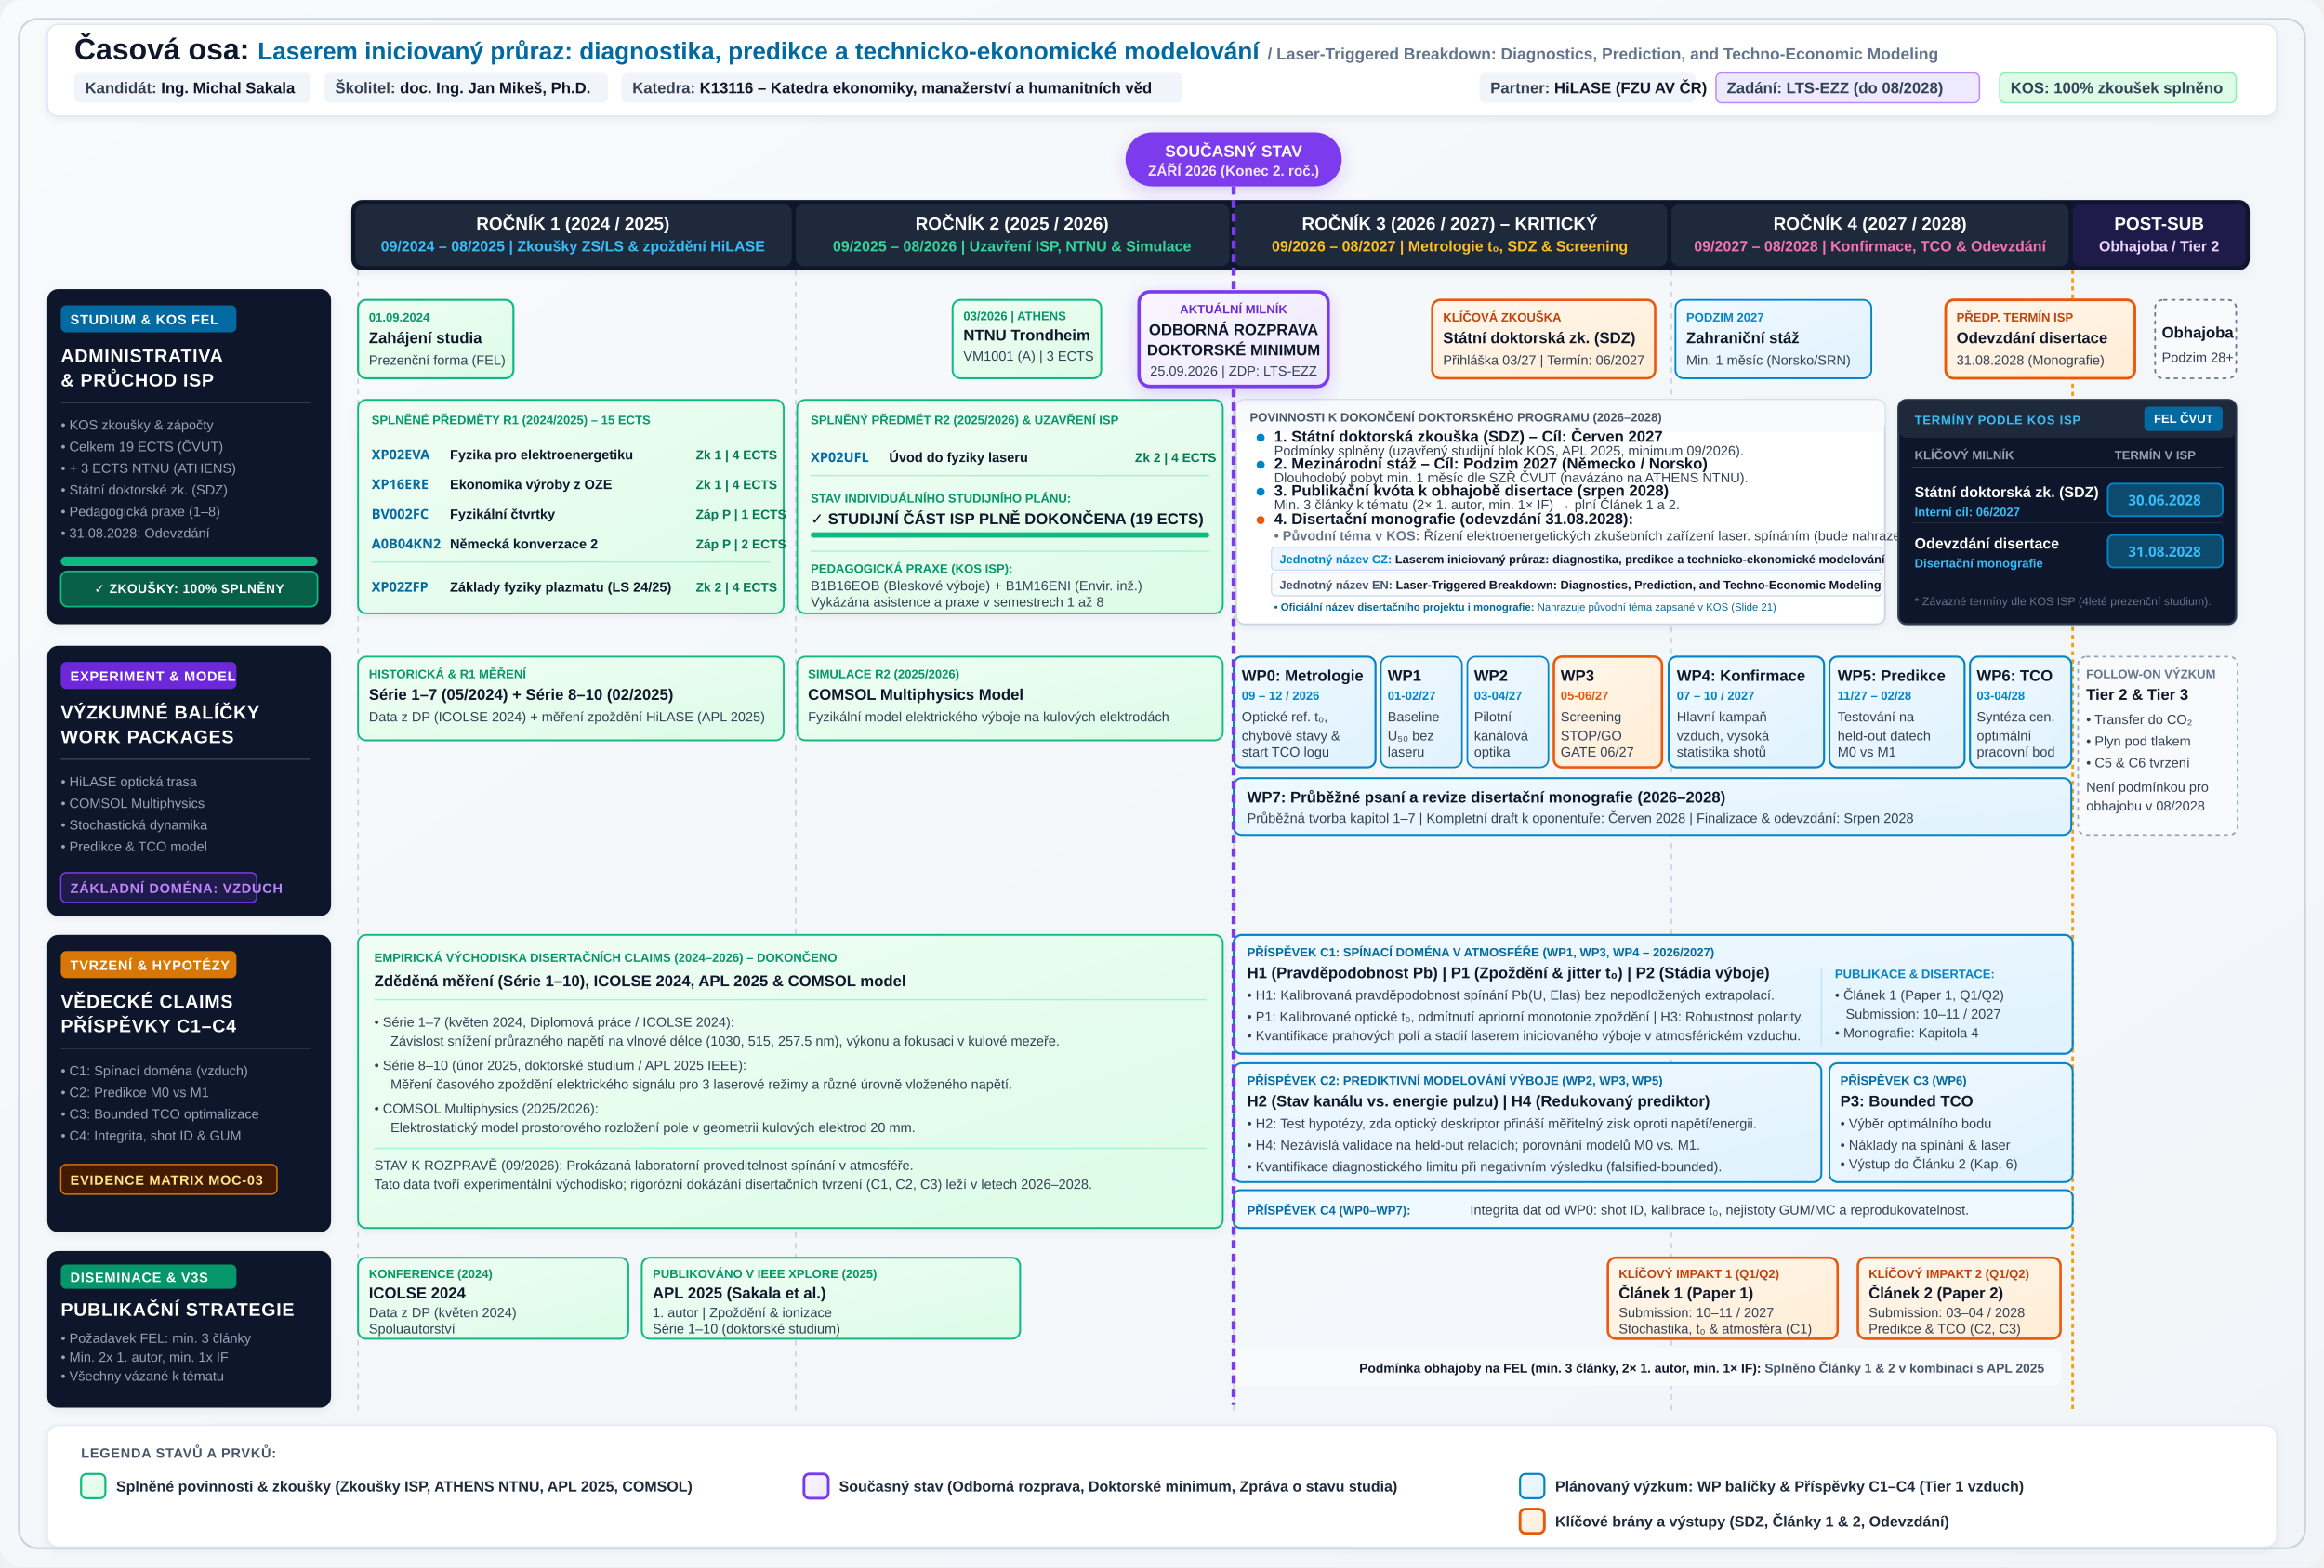
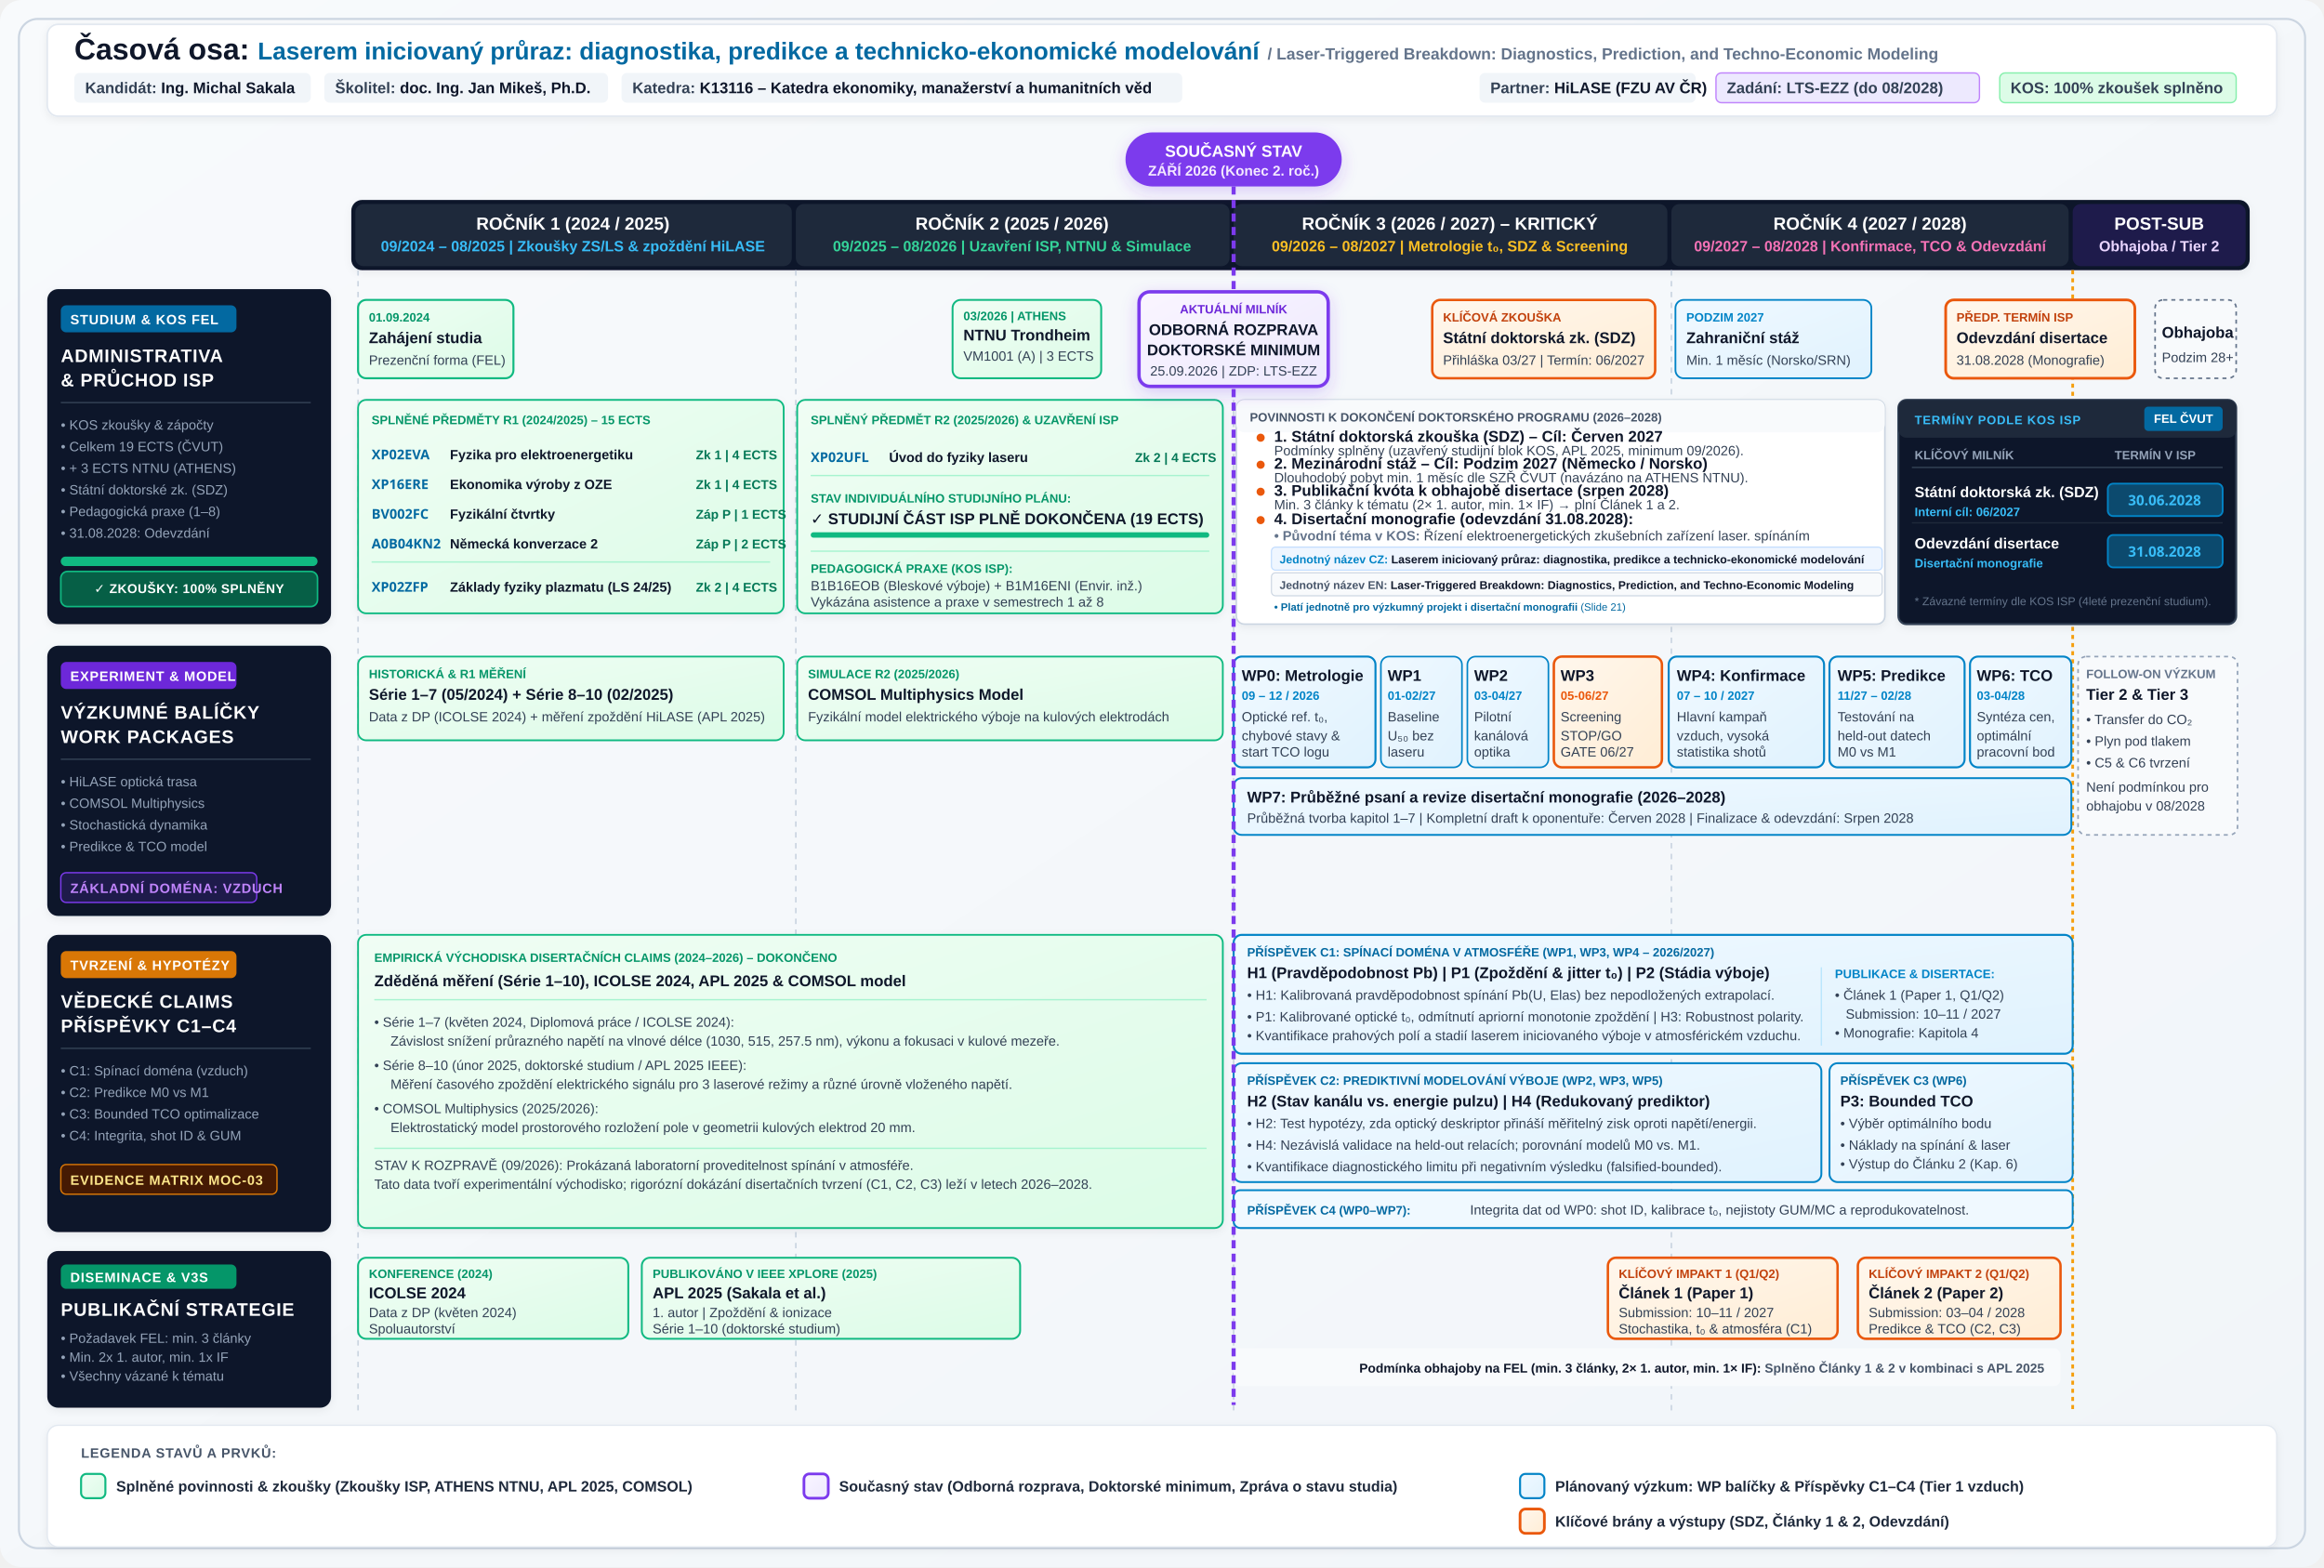
<svg xmlns="http://www.w3.org/2000/svg" viewBox="0 0 1720 1160" width="1720" height="1160">
  <defs>
    <style>
      .main-title { font-family: 'Segoe UI', Arial, sans-serif; font-weight: 800; font-size: 22px; fill: #0f172a; }
      .main-sub { font-family: 'Segoe UI', Arial, sans-serif; font-weight: 600; font-size: 11.5px; fill: #334155; }
      .badge-text { font-family: 'Segoe UI', Arial, sans-serif; font-weight: 700; font-size: 11px; fill: #1e293b; }
      
      .row-title { font-family: 'Segoe UI', Arial, sans-serif; font-weight: 800; font-size: 13.5px; fill: #ffffff; letter-spacing: 0.5px; }
      .row-tag { font-family: 'Segoe UI', Arial, sans-serif; font-weight: 700; font-size: 10px; text-transform: uppercase; letter-spacing: 0.5px; }
      .row-sub { font-family: 'Segoe UI', Arial, sans-serif; font-weight: 500; font-size: 10px; fill: #94a3b8; line-height: 1.3; }

      .axis-year { font-family: 'Segoe UI', Arial, sans-serif; font-weight: 800; font-size: 13px; fill: #ffffff; text-anchor: middle; }
      .axis-sub { font-family: 'Segoe UI', Arial, sans-serif; font-weight: 700; font-size: 11px; text-anchor: middle; }

      .card-title { font-family: 'Segoe UI', Arial, sans-serif; font-weight: 700; font-size: 11.5px; fill: #0f172a; }
      .card-desc { font-family: 'Segoe UI', Arial, sans-serif; font-weight: 500; font-size: 10px; fill: #334155; }
      .card-tag { font-family: 'Segoe UI', Arial, sans-serif; font-weight: 700; font-size: 9px; text-transform: uppercase; }
      
      .course-code { font-family: 'Consolas', 'Segoe UI', monospace; font-weight: 700; font-size: 10px; fill: #0369a1; }
      .course-name { font-family: 'Segoe UI', Arial, sans-serif; font-weight: 600; font-size: 10px; fill: #0f172a; }
      .course-grade { font-family: 'Segoe UI', Arial, sans-serif; font-weight: 700; font-size: 9.5px; fill: #047857; }
      
      .now-title { font-family: 'Segoe UI', Arial, sans-serif; font-weight: 800; font-size: 12px; fill: #ffffff; text-anchor: middle; }
      .now-sub { font-family: 'Segoe UI', Arial, sans-serif; font-weight: 700; font-size: 10.5px; fill: #f3e8ff; text-anchor: middle; }
      .legend-text { font-family: 'Segoe UI', Arial, sans-serif; font-weight: 600; font-size: 11px; fill: #1e293b; }
      .card-title-head { font-family: 'Segoe UI', Arial, sans-serif; font-weight: 700; font-size: 8.2px; fill: #0369a1; }
      .card-title-sub { font-family: 'Segoe UI', Arial, sans-serif; font-weight: 500; font-size: 7.4px; fill: #334155; }
    </style>
    <linearGradient id="bg-canvas" x1="0%" y1="0%" x2="100%" y2="100%">
      <stop offset="0%" stop-color="#f8fafc" />
      <stop offset="100%" stop-color="#f1f5f9" />
    </linearGradient>
    <linearGradient id="card-done-grad" x1="0%" y1="0%" x2="100%" y2="100%">
      <stop offset="0%" stop-color="#f0fdf4" />
      <stop offset="100%" stop-color="#dcfce7" />
    </linearGradient>
    <linearGradient id="card-blue-grad" x1="0%" y1="0%" x2="100%" y2="100%">
      <stop offset="0%" stop-color="#f0f9ff" />
      <stop offset="100%" stop-color="#e0f2fe" />
    </linearGradient>
    <linearGradient id="card-gate-grad" x1="0%" y1="0%" x2="100%" y2="100%">
      <stop offset="0%" stop-color="#fff7ed" />
      <stop offset="100%" stop-color="#ffedd5" />
    </linearGradient>
    <linearGradient id="card-orange-grad" x1="0%" y1="0%" x2="100%" y2="100%">
      <stop offset="0%" stop-color="#fff7ed" />
      <stop offset="100%" stop-color="#ffedd5" />
    </linearGradient>
    <linearGradient id="card-red-grad" x1="0%" y1="0%" x2="100%" y2="100%">
      <stop offset="0%" stop-color="#fff7ed" />
      <stop offset="100%" stop-color="#ffedd5" />
    </linearGradient>
    <linearGradient id="card-now-grad" x1="0%" y1="0%" x2="100%" y2="100%">
      <stop offset="0%" stop-color="#faf5ff" />
      <stop offset="100%" stop-color="#ede9fe" />
    </linearGradient>
    <linearGradient id="card-claim1-grad" x1="0%" y1="0%" x2="100%" y2="100%">
      <stop offset="0%" stop-color="#fefce8" />
      <stop offset="100%" stop-color="#fef9c3" />
    </linearGradient>
    <linearGradient id="card-claim2-grad" x1="0%" y1="0%" x2="100%" y2="100%">
      <stop offset="0%" stop-color="#faf5ff" />
      <stop offset="100%" stop-color="#f3e8ff" />
    </linearGradient>
    <linearGradient id="card-claim3-grad" x1="0%" y1="0%" x2="100%" y2="100%">
      <stop offset="0%" stop-color="#fdf2f8" />
      <stop offset="100%" stop-color="#fce7f3" />
    </linearGradient>
    <filter id="shadow-card" x="-3%" y="-5%" width="106%" height="114%" filterUnits="userSpaceOnUse">
      <feDropShadow dx="0" dy="2" stdDeviation="3" flood-color="#0f172a" flood-opacity="0.06" />
    </filter>
    <filter id="shadow-now" x="-6%" y="-8%" width="112%" height="120%" filterUnits="userSpaceOnUse">
      <feDropShadow dx="0" dy="4" stdDeviation="6" flood-color="#7c3aed" flood-opacity="0.22" />
    </filter>
  </defs>
  <rect width="1720" height="1160" fill="url(#bg-canvas)" rx="16" />
  <rect x="14" y="14" width="1692" height="1132" fill="none" stroke="#cbd5e1" stroke-width="1.5" rx="14" />
  <g id="Header" transform="translate(35, 18)">
    <rect width="1650" height="68" rx="8" fill="#ffffff" stroke="#e2e8f0" stroke-width="1.2" filter="url(#shadow-card)" />
    <text class="main-title" x="20" y="26">Časová osa: <tspan fill="#0369a1" font-size="18px">Laserem iniciovaný průraz: diagnostika, predikce a technicko-ekonomické modelování</tspan>
      <tspan fill="#64748b" font-size="12px" font-weight="600">/ Laser-Triggered Breakdown: Diagnostics, Prediction, and Techno-Economic Modeling</tspan>
    </text>
    <g transform="translate(20, 36)">
      <rect x="0" y="0" width="175" height="22" rx="4" fill="#f1f5f9" />
      <text class="main-sub" x="8" y="15">Kandidát: <tspan font-weight="800" fill="#0f172a">Ing. Michal Sakala</tspan>
      </text>
      <rect x="185" y="0" width="210" height="22" rx="4" fill="#f1f5f9" />
      <text class="main-sub" x="193" y="15">Školitel: <tspan font-weight="800" fill="#0f172a">doc. Ing. Jan Mikeš, Ph.D.</tspan>
      </text>
      <rect x="405" y="0" width="415" height="22" rx="4" fill="#f1f5f9" />
      <text class="main-sub" x="413" y="15">Katedra: <tspan font-weight="700" fill="#0f172a">K13116 – Katedra ekonomiky, manažerství a humanitních věd</tspan>
      </text>
      <rect x="1040" y="0" width="160" height="22" rx="4" fill="#f1f5f9" />
      <text class="main-sub" x="1048" y="15">Partner: <tspan font-weight="700" fill="#0f172a">HiLASE (FZU AV ČR)</tspan>
      </text>
      <rect x="1215" y="0" width="195" height="22" rx="4" fill="#ede9fe" stroke="#c084fc" />
      <text class="main-sub" x="1223" y="15" fill="#6b21a8">Zadání: <tspan font-weight="800">LTS-EZZ (do 08/2028)</tspan>
      </text>
      <rect x="1425" y="0" width="175" height="22" rx="4" fill="#dcfce7" stroke="#86efac" />
      <text class="main-sub" x="1433" y="15" fill="#15803d">KOS: <tspan font-weight="800">100% zkoušek splněno</tspan>
      </text>
    </g>
  </g>
  <g id="Axis_and_Grid">
    <rect x="260" y="148" width="1405" height="52" rx="8" fill="#0f172a" filter="url(#shadow-card)" />
    <rect x="263" y="151" width="323" height="46" rx="6" fill="#1e293b" />
    <text class="axis-year" x="424" y="170">ROČNÍK 1 (2024 / 2025)</text>
    <text class="axis-sub" x="424" y="186" fill="#38bdf8">09/2024 – 08/2025 | Zkoušky ZS/LS &amp; zpoždění HiLASE</text>
    <rect x="589" y="151" width="321" height="46" rx="6" fill="#1e293b" />
    <text class="axis-year" x="749" y="170">ROČNÍK 2 (2025 / 2026)</text>
    <text class="axis-sub" x="749" y="186" fill="#34d399">09/2025 – 08/2026 | Uzavření ISP, NTNU &amp; Simulace</text>
    <rect x="913" y="151" width="321" height="46" rx="6" fill="#1e293b" />
    <text class="axis-year" x="1073" y="170">ROČNÍK 3 (2026 / 2027) – KRITICKÝ</text>
    <text class="axis-sub" x="1073" y="186" fill="#fbbf24">09/2026 – 08/2027 | Metrologie t₀, SDZ &amp; Screening</text>
    <rect x="1237" y="151" width="294" height="46" rx="6" fill="#1e293b" />
    <text class="axis-year" x="1384" y="170">ROČNÍK 4 (2027 / 2028)</text>
    <text class="axis-sub" x="1384" y="186" fill="#f472b6">09/2027 – 08/2028 | Konfirmace, TCO &amp; Odevzdání</text>
    <rect x="1534" y="151" width="128" height="46" rx="6" fill="#1e1b4b" />
    <text class="axis-year" x="1598" y="170" fill="#c084fc">POST-SUB</text>
    <text class="axis-sub" x="1598" y="186" fill="#e9d5ff">Obhajoba / Tier 2</text>
    <line x1="265" y1="200" x2="265" y2="1045" stroke="#cbd5e1" stroke-width="1.2" stroke-dasharray="4 4" />
    <line x1="589" y1="200" x2="589" y2="1045" stroke="#cbd5e1" stroke-width="1.2" stroke-dasharray="4 4" />
    <line x1="913" y1="200" x2="913" y2="1045" stroke="#cbd5e1" stroke-width="1.2" stroke-dasharray="4 4" />
    <line x1="1237" y1="200" x2="1237" y2="1045" stroke="#cbd5e1" stroke-width="1.2" stroke-dasharray="4 4" />
    <line x1="1534" y1="200" x2="1534" y2="1045" stroke="#f59e0b" stroke-width="2" stroke-dasharray="3 3" />
  </g>
  <g id="Row_Administration_and_Courses">
    <rect x="35" y="214" width="210" height="248" rx="8" fill="#0f172a" filter="url(#shadow-card)" />
    <rect x="45" y="226" width="130" height="20" rx="4" fill="#0369a1" />
    <text class="row-tag" x="52" y="240" fill="#ffffff">STUDIUM &amp; KOS FEL</text>
    <text class="row-title" x="45" y="268">ADMINISTRATIVA</text>
    <text class="row-title" x="45" y="286">&amp; PRŮCHOD ISP</text>
    <line x1="45" y1="298" x2="230" y2="298" stroke="#334155" stroke-width="1" />
    <text class="row-sub" x="45" y="318">• KOS zkoušky &amp; zápočty</text>
    <text class="row-sub" x="45" y="334">• Celkem 19 ECTS (ČVUT)</text>
    <text class="row-sub" x="45" y="350">• + 3 ECTS NTNU (ATHENS)</text>
    <text class="row-sub" x="45" y="366">• Státní doktorské zk. (SDZ)</text>
    <text class="row-sub" x="45" y="382">• Pedagogická praxe (1–8)</text>
    <text class="row-sub" x="45" y="398">• 31.08.2028: Odevzdání</text>
    <g transform="translate(45, 412)">
      <rect x="0" y="0" width="190" height="7" rx="3.5" fill="#1e293b" />
      <rect x="0" y="0" width="190" height="7" rx="3.5" fill="#10b981" />
      <rect x="0" y="11" width="190" height="26" rx="5" fill="#065f46" stroke="#10b981" stroke-width="1.2" />
      <text font-family="'Segoe UI', Arial, sans-serif" font-weight="800" font-size="9.5px" fill="#ffffff" x="95" y="27" text-anchor="middle" letter-spacing="0.3px">✓ ZKOUŠKY: 100% SPLNĚNY</text>
    </g>
    <g transform="translate(265, 222)">
      <rect width="115" height="58" rx="6" fill="url(#card-done-grad)" stroke="#10b981" stroke-width="1.5" />
      <text class="card-tag" x="8" y="16" fill="#059669">01.09.2024</text>
      <text class="card-title" x="8" y="32" fill="#065f46">Zahájení studia</text>
      <text class="card-desc" x="8" y="48">Prezenční forma (FEL)</text>
    </g>
    <g transform="translate(705, 222)">
      <rect width="110" height="58" rx="6" fill="url(#card-done-grad)" stroke="#10b981" stroke-width="1.4" />
      <text class="card-tag" x="8" y="15" fill="#059669">03/2026 | ATHENS</text>
      <text class="card-title" x="8" y="30" fill="#065f46" font-size="10.5px">NTNU Trondheim</text>
      <text class="card-desc" x="8" y="45" font-size="9.5px">VM1001 (A) | 3 ECTS</text>
    </g>
    <g transform="translate(1060, 222)">
      <rect width="165" height="58" rx="6" fill="url(#card-orange-grad)" stroke="#ea580c" stroke-width="1.8" />
      <text class="card-tag" x="8" y="16" fill="#c2410c">KLÍČOVÁ ZKOUŠKA</text>
      <text class="card-title" x="8" y="32" fill="#9a3412">Státní doktorská zk. (SDZ)</text>
      <text class="card-desc" x="8" y="48">Přihláška 03/27 | Termín: 06/2027</text>
    </g>
    <g transform="translate(1240, 222)">
      <rect width="145" height="58" rx="6" fill="url(#card-blue-grad)" stroke="#0284c7" stroke-width="1.3" />
      <text class="card-tag" x="8" y="16" fill="#0284c7">PODZIM 2027</text>
      <text class="card-title" x="8" y="32" fill="#0369a1">Zahraniční stáž</text>
      <text class="card-desc" x="8" y="48">Min. 1 měsíc (Norsko/SRN)</text>
    </g>
    <g transform="translate(1440, 222)">
      <rect width="140" height="58" rx="6" fill="url(#card-orange-grad)" stroke="#ea580c" stroke-width="2" />
      <text class="card-tag" x="8" y="16" fill="#c2410c">PŘEDP. TERMÍN ISP</text>
      <text class="card-title" x="8" y="32" fill="#9a3412">Odevzdání disertace</text>
      <text class="card-desc" x="8" y="48">31.08.2028 (Monografie)</text>
    </g>
    <g transform="translate(1595, 222)">
      <rect width="60" height="58" rx="6" fill="#f8fafc" stroke="#64748b" stroke-width="1.2" stroke-dasharray="3 3" />
      <text class="card-title" x="5" y="28" fill="#334155">Obhajoba</text>
      <text class="card-desc" x="5" y="46">Podzim 28+</text>
    </g>
    <g transform="translate(265, 296)">
      <rect width="315" height="158" rx="6" fill="url(#card-done-grad)" stroke="#10b981" stroke-width="1.3" filter="url(#shadow-card)" />
      <text class="card-tag" x="10" y="18" fill="#059669">SPLNĚNÉ PŘEDMĚTY R1 (2024/2025) – 15 ECTS</text>
      <g transform="translate(10, 34)">
        <text class="course-code" x="0" y="10" fill="#065f46">XP02EVA</text>
        <text class="course-name" x="58" y="10" fill="#064e3b">Fyzika pro elektroenergetiku</text>
        <text class="course-grade" x="240" y="10" fill="#047857">Zk 1 | 4 ECTS</text>
      </g>
      <g transform="translate(10, 56)">
        <text class="course-code" x="0" y="10" fill="#065f46">XP16ERE</text>
        <text class="course-name" x="58" y="10" fill="#064e3b">Ekonomika výroby z OZE</text>
        <text class="course-grade" x="240" y="10" fill="#047857">Zk 1 | 4 ECTS</text>
      </g>
      <g transform="translate(10, 78)">
        <text class="course-code" x="0" y="10" fill="#065f46">BV002FC</text>
        <text class="course-name" x="58" y="10" fill="#064e3b">Fyzikální čtvrtky</text>
        <text class="course-grade" x="240" y="10" fill="#047857">Záp P | 1 ECTS</text>
      </g>
      <g transform="translate(10, 100)">
        <text class="course-code" x="0" y="10" fill="#065f46">A0B04KN2</text>
        <text class="course-name" x="58" y="10" fill="#064e3b">Německá konverzace 2</text>
        <text class="course-grade" x="240" y="10" fill="#047857">Záp P | 2 ECTS</text>
      </g>
      <line x1="10" y1="120" x2="305" y2="120" stroke="#a7f3d0" stroke-width="1" />
      <g transform="translate(10, 132)">
        <text class="course-code" x="0" y="10" fill="#065f46">XP02ZFP</text>
        <text class="course-name" x="58" y="10" fill="#064e3b">Základy fyziky plazmatu (LS 24/25)</text>
        <text class="course-grade" x="240" y="10" fill="#047857">Zk 2 | 4 ECTS</text>
      </g>
    </g>
    <g transform="translate(590, 296)">
      <rect width="315" height="158" rx="6" fill="url(#card-done-grad)" stroke="#10b981" stroke-width="1.3" filter="url(#shadow-card)" />
      <text class="card-tag" x="10" y="18" fill="#059669">SPLNĚNÝ PŘEDMĚT R2 (2025/2026) &amp; UZAVŘENÍ ISP</text>
      <g transform="translate(10, 36)">
        <text class="course-code" x="0" y="10" fill="#065f46">XP02UFL</text>
        <text class="course-name" x="58" y="10" fill="#064e3b">Úvod do fyziky laseru</text>
        <text class="course-grade" x="240" y="10" fill="#047857">Zk 2 | 4 ECTS</text>
      </g>
      <line x1="10" y1="56" x2="305" y2="56" stroke="#a7f3d0" stroke-width="1" />
      <g transform="translate(10, 64)">
        <text class="card-tag" x="0" y="12" fill="#059669">STAV INDIVIDUÁLNÍHO STUDIJNÍHO PLÁNU:</text>
        <text class="card-title" x="0" y="28" fill="#065f46" font-size="11px">✓ STUDIJNÍ ČÁST ISP PLNĚ DOKONČENA (19 ECTS)</text>
        <rect x="0" y="34" width="295" height="4" rx="2" fill="#10b981" />
      </g>
      <line x1="10" y1="112" x2="305" y2="112" stroke="#a7f3d0" stroke-width="1" />
      <g transform="translate(10, 118)">
        <text class="card-tag" x="0" y="10" fill="#059669">PEDAGOGICKÁ PRAXE (KOS ISP):</text>
        <text class="card-desc" x="0" y="23" fill="#064e3b">B1B16EOB (Bleskové výboje) + B1M16ENI (Envir. inž.)</text>
        <text class="card-desc" x="0" y="35" fill="#059669" font-weight="600">Vykázána asistence a praxe v semestrech 1 až 8</text>
      </g>
    </g>
    <g transform="translate(915, 296)">
      <rect width="480" height="166" rx="6" fill="#ffffff" stroke="#cbd5e1" stroke-width="1.2" filter="url(#shadow-card)" />
      <rect x="0" y="0" width="480" height="24" rx="6" fill="#f8fafc" />
      <text class="card-tag" x="10" y="16" fill="#475569">POVINNOSTI K DOKONČENÍ DOKTORSKÉHO PROGRAMU (2026–2028)</text>
      <g transform="translate(12, 24)">
-         <circle cx="6" cy="4" r="3" fill="#0284c7" />
+         <circle cx="6" cy="4" r="3" fill="#ea580c" />
        <text class="card-title" x="16" y="7" fill="#1e293b">1. Státní doktorská zkouška (SDZ) – Cíl: Červen 2027</text>
        <text class="card-desc" x="16" y="17">Podmínky splněny (uzavřený studijní blok KOS, APL 2025, minimum 09/2026).</text>
-         <circle cx="6" cy="24" r="3" fill="#0284c7" />
+         <circle cx="6" cy="24" r="3" fill="#ea580c" />
        <text class="card-title" x="16" y="27" fill="#1e293b">2. Mezinárodní stáž – Cíl: Podzim 2027 (Německo / Norsko)</text>
        <text class="card-desc" x="16" y="37">Dlouhodobý pobyt min. 1 měsíc dle SZŘ ČVUT (navázáno na ATHENS NTNU).</text>
-         <circle cx="6" cy="44" r="3" fill="#0284c7" />
+         <circle cx="6" cy="44" r="3" fill="#ea580c" />
        <text class="card-title" x="16" y="47" fill="#1e293b">3. Publikační kvóta k obhajobě disertace (srpen 2028)</text>
        <text class="card-desc" x="16" y="57">Min. 3 články k tématu (2× 1. autor, min. 1× IF) → plní Článek 1 a 2.</text>
        <circle cx="6" cy="65" r="3" fill="#ea580c" />
        <text class="card-title" x="16" y="68" fill="#0f172a">4. Disertační monografie (odevzdání 31.08.2028):</text>
-         <text class="card-desc" x="16" y="80" font-size="8.8px">
-           <tspan font-weight="700" fill="#64748b">• Původní téma v KOS:</tspan> Řízení elektroenergetických zkušebních zařízení laser. spínáním (bude nahrazeno)</text>
+         <text class="card-desc" x="16" y="80" font-size="8.3px">
+           <tspan font-weight="700" fill="#64748b">• Původní téma v KOS:</tspan> Řízení elektroenergetických zkušebních zařízení laser. spínáním</text>
        <rect x="14" y="85" width="452" height="17" rx="3" fill="#eff6ff" stroke="#bfdbfe" stroke-width="0.8" />
-         <text x="20" y="97" font-family="'Segoe UI', Arial, sans-serif" font-size="8.8px">
+         <text x="20" y="97" font-family="'Segoe UI', Arial, sans-serif" font-size="8.5px">
          <tspan font-weight="800" fill="#0284c7">Jednotný název CZ:</tspan>
          <tspan font-weight="700" fill="#0f172a">Laserem iniciovaný průraz: diagnostika, predikce a technicko-ekonomické modelování</tspan>
        </text>
        <rect x="14" y="104" width="452" height="17" rx="3" fill="#f8fafc" stroke="#cbd5e1" stroke-width="0.8" />
-         <text x="20" y="116" font-family="'Segoe UI', Arial, sans-serif" font-size="8.8px">
+         <text x="20" y="116" font-family="'Segoe UI', Arial, sans-serif" font-size="8.4px">
          <tspan font-weight="800" fill="#475569">Jednotný název EN:</tspan>
          <tspan font-weight="700" fill="#0f172a">Laser-Triggered Breakdown: Diagnostics, Prediction, and Techno-Economic Modeling</tspan>
        </text>
        <text x="16" y="132" font-family="'Segoe UI', Arial, sans-serif" font-size="7.8px" fill="#0369a1">
-           <tspan font-weight="700">• Oficiální název disertačního projektu i monografie:</tspan> Nahrazuje původní téma zapsané v KOS (Slide 21)</text>
+           <tspan font-weight="700">• Platí jednotně pro výzkumný projekt i disertační monografii</tspan> (Slide 21)</text>
      </g>
    </g>
    <g transform="translate(1405, 296)">
      <rect width="250" height="166" rx="6" fill="#0f172a" stroke="#334155" stroke-width="1.5" filter="url(#shadow-card)" />
      <rect x="0" y="0" width="250" height="28" rx="6" fill="#1e293b" />
      <text class="card-tag" x="12" y="18" fill="#38bdf8" letter-spacing="0.5px">TERMÍNY PODLE KOS ISP</text>
      <rect x="182" y="5" width="58" height="18" rx="3" fill="#0369a1" />
      <text font-family="'Segoe UI', Arial, sans-serif" font-weight="800" font-size="9px" fill="#ffffff" x="211" y="17" text-anchor="middle">FEL ČVUT</text>
      <text font-family="'Segoe UI', Arial, sans-serif" font-weight="700" font-size="9px" fill="#94a3b8" x="12" y="44">KLÍČOVÝ MILNÍK</text>
      <text font-family="'Segoe UI', Arial, sans-serif" font-weight="700" font-size="9px" fill="#94a3b8" x="160" y="44">TERMÍN V ISP</text>
      <line x1="10" y1="50" x2="240" y2="50" stroke="#334155" stroke-width="1" />
      <g transform="translate(10, 58)">
        <text font-family="'Segoe UI', Arial, sans-serif" font-weight="700" font-size="11px" fill="#ffffff" x="2" y="14">Státní doktorská zk. (SDZ)</text>
        <text font-family="'Segoe UI', Arial, sans-serif" font-weight="600" font-size="9px" fill="#38bdf8" x="2" y="28">Interní cíl: 06/2027</text>
        <rect x="145" y="4" width="85" height="24" rx="4" fill="#0c4a6e" stroke="#0284c7" stroke-width="1.3" />
        <text font-family="'Consolas', 'Segoe UI', monospace" font-weight="800" font-size="10.5px" fill="#38bdf8" x="187" y="20" text-anchor="middle">30.06.2028</text>
      </g>
      <line x1="10" y1="91" x2="240" y2="91" stroke="#1e293b" stroke-width="1" />
      <g transform="translate(10, 96)">
        <text font-family="'Segoe UI', Arial, sans-serif" font-weight="700" font-size="11px" fill="#ffffff" x="2" y="14">Odevzdání disertace</text>
        <text font-family="'Segoe UI', Arial, sans-serif" font-weight="600" font-size="9px" fill="#38bdf8" x="2" y="28">Disertační monografie</text>
        <rect x="145" y="4" width="85" height="24" rx="4" fill="#0c4a6e" stroke="#0284c7" stroke-width="1.3" />
        <text font-family="'Consolas', 'Segoe UI', monospace" font-weight="800" font-size="10.5px" fill="#38bdf8" x="187" y="20" text-anchor="middle">31.08.2028</text>
      </g>
      <text font-family="'Segoe UI', Arial, sans-serif" font-weight="500" font-size="8.5px" fill="#64748b" x="12" y="152">* Závazné termíny dle KOS ISP (4leté prezenční studium).</text>
    </g>
  </g>
  <g id="Row_WorkPackages">
    <rect x="35" y="478" width="210" height="200" rx="8" fill="#0f172a" filter="url(#shadow-card)" />
    <rect x="45" y="490" width="130" height="20" rx="4" fill="#6d28d9" />
    <text class="row-tag" x="52" y="504" fill="#ffffff">EXPERIMENT &amp; MODEL</text>
    <text class="row-title" x="45" y="532">VÝZKUMNÉ BALÍČKY</text>
    <text class="row-title" x="45" y="550">WORK PACKAGES</text>
    <line x1="45" y1="562" x2="230" y2="562" stroke="#334155" stroke-width="1" />
    <text class="row-sub" x="45" y="582">• HiLASE optická trasa</text>
    <text class="row-sub" x="45" y="598">• COMSOL Multiphysics</text>
    <text class="row-sub" x="45" y="614">• Stochastická dynamika</text>
    <text class="row-sub" x="45" y="630">• Predikce &amp; TCO model</text>
    <rect x="45" y="646" width="145" height="22" rx="4" fill="#1e1b4b" stroke="#7c3aed" />
    <text class="row-tag" x="52" y="661" fill="#c084fc">ZÁKLADNÍ DOMÉNA: VZDUCH</text>
    <g transform="translate(265, 486)">
      <rect width="315" height="62" rx="6" fill="url(#card-done-grad)" stroke="#10b981" stroke-width="1.3" />
      <text class="card-tag" x="8" y="16" fill="#059669">HISTORICKÁ &amp; R1 MĚŘENÍ</text>
      <text class="card-title" x="8" y="32" fill="#065f46">Série 1–7 (05/2024) + Série 8–10 (02/2025)</text>
      <text class="card-desc" x="8" y="48">Data z DP (ICOLSE 2024) + měření zpoždění HiLASE (APL 2025)</text>
    </g>
    <g transform="translate(590, 486)">
      <rect width="315" height="62" rx="6" fill="url(#card-done-grad)" stroke="#10b981" stroke-width="1.3" />
      <text class="card-tag" x="8" y="16" fill="#059669">SIMULACE R2 (2025/2026)</text>
      <text class="card-title" x="8" y="32" fill="#065f46">COMSOL Multiphysics Model</text>
      <text class="card-desc" x="8" y="48">Fyzikální model elektrického výboje na kulových elektrodách</text>
    </g>
    <g transform="translate(913, 486)">
      <rect width="105" height="82" rx="6" fill="url(#card-blue-grad)" stroke="#0284c7" stroke-width="1.5" />
      <text class="card-title" x="6" y="18" fill="#0369a1">WP0: Metrologie</text>
      <text class="card-tag" x="6" y="32" fill="#0284c7">09 – 12 / 2026</text>
      <text class="card-desc" x="6" y="48">Optické ref. t₀,</text>
      <text class="card-desc" x="6" y="62">chybové stavy &amp;</text>
      <text class="card-desc" x="6" y="74">start TCO logu</text>
    </g>
    <g transform="translate(1022, 486)">
      <rect width="60" height="82" rx="6" fill="url(#card-blue-grad)" stroke="#0284c7" stroke-width="1.2" />
      <text class="card-title" x="5" y="18" fill="#0369a1">WP1</text>
      <text class="card-tag" x="5" y="32" fill="#0284c7">01-02/27</text>
      <text class="card-desc" x="5" y="48">Baseline</text>
      <text class="card-desc" x="5" y="62">U₅₀ bez</text>
      <text class="card-desc" x="5" y="74">laseru</text>
    </g>
    <g transform="translate(1086, 486)">
      <rect width="60" height="82" rx="6" fill="url(#card-blue-grad)" stroke="#0284c7" stroke-width="1.2" />
      <text class="card-title" x="5" y="18" fill="#0369a1">WP2</text>
      <text class="card-tag" x="5" y="32" fill="#0284c7">03-04/27</text>
      <text class="card-desc" x="5" y="48">Pilotní</text>
      <text class="card-desc" x="5" y="62">kanálová</text>
      <text class="card-desc" x="5" y="74">optika</text>
    </g>
    <g transform="translate(1150, 486)">
      <rect width="80" height="82" rx="6" fill="url(#card-gate-grad)" stroke="#ea580c" stroke-width="1.8" />
      <text class="card-title" x="5" y="18" fill="#c2410c">WP3</text>
      <text class="card-tag" x="5" y="32" fill="#ea580c">05-06/27</text>
      <text class="card-desc" x="5" y="48">Screening</text>
      <text class="card-desc" x="5" y="62" font-weight="bold" fill="#ea580c">STOP/GO</text>
      <text class="card-desc" x="5" y="74">GATE 06/27</text>
    </g>
    <g transform="translate(1235, 486)">
      <rect width="115" height="82" rx="6" fill="url(#card-blue-grad)" stroke="#0284c7" stroke-width="1.5" />
      <text class="card-title" x="6" y="18" fill="#0369a1">WP4: Konfirmace</text>
      <text class="card-tag" x="6" y="32" fill="#0284c7">07 – 10 / 2027</text>
      <text class="card-desc" x="6" y="48">Hlavní kampaň</text>
      <text class="card-desc" x="6" y="62">vzduch, vysoká</text>
      <text class="card-desc" x="6" y="74">statistika shotů</text>
    </g>
    <g transform="translate(1354, 486)">
      <rect width="100" height="82" rx="6" fill="url(#card-blue-grad)" stroke="#0284c7" stroke-width="1.5" />
      <text class="card-title" x="6" y="18" fill="#0369a1">WP5: Predikce</text>
      <text class="card-tag" x="6" y="32" fill="#0284c7">11/27 – 02/28</text>
      <text class="card-desc" x="6" y="48">Testování na</text>
      <text class="card-desc" x="6" y="62">held-out datech</text>
      <text class="card-desc" x="6" y="74">M0 vs M1</text>
    </g>
    <g transform="translate(1458, 486)">
      <rect width="75" height="82" rx="6" fill="url(#card-blue-grad)" stroke="#0284c7" stroke-width="1.5" />
      <text class="card-title" x="5" y="18" fill="#0369a1">WP6: TCO</text>
      <text class="card-tag" x="5" y="32" fill="#0284c7">03-04/28</text>
      <text class="card-desc" x="5" y="48">Syntéza cen,</text>
      <text class="card-desc" x="5" y="62">optimální</text>
      <text class="card-desc" x="5" y="74">pracovní bod</text>
    </g>
    <g transform="translate(913, 576)">
      <rect width="620" height="42" rx="6" fill="url(#card-blue-grad)" stroke="#0284c7" stroke-width="1.4" />
      <text class="card-title" x="10" y="18" fill="#0369a1">WP7: Průběžné psaní a revize disertační monografie (2026–2028)</text>
      <text class="card-desc" x="10" y="33" fill="#0c4a6e">Průběžná tvorba kapitol 1–7 | Kompletní draft k oponentuře: Červen 2028 | Finalizace &amp; odevzdání: Srpen 2028</text>
    </g>
    <g transform="translate(1538, 486)">
      <rect width="118" height="132" rx="6" fill="#f8fafc" stroke="#94a3b8" stroke-width="1.2" stroke-dasharray="3 3" />
      <text class="card-tag" x="6" y="16" fill="#64748b">FOLLOW-ON VÝZKUM</text>
      <text class="card-title" x="6" y="32" fill="#475569">Tier 2 &amp; Tier 3</text>
      <text class="card-desc" x="6" y="50">• Transfer do CO₂</text>
      <text class="card-desc" x="6" y="66">• Plyn pod tlakem</text>
      <text class="card-desc" x="6" y="82">• C5 &amp; C6 tvrzení</text>
      <text class="card-desc" x="6" y="100" font-weight="bold" fill="#64748b">Není podmínkou pro</text>
      <text class="card-desc" x="6" y="114" font-weight="bold" fill="#64748b">obhajobu v 08/2028</text>
    </g>
  </g>
  <g id="Row_Claims">
    <rect x="35" y="692" width="210" height="220" rx="8" fill="#0f172a" filter="url(#shadow-card)" />
    <rect x="45" y="704" width="130" height="20" rx="4" fill="#d97706" />
    <text class="row-tag" x="52" y="718" fill="#ffffff">TVRZENÍ &amp; HYPOTÉZY</text>
    <text class="row-title" x="45" y="746">VĚDECKÉ CLAIMS</text>
    <text class="row-title" x="45" y="764">PŘÍSPĚVKY C1–C4</text>
    <line x1="45" y1="776" x2="230" y2="776" stroke="#334155" stroke-width="1" />
    <text class="row-sub" x="45" y="796">• C1: Spínací doména (vzduch)</text>
    <text class="row-sub" x="45" y="812">• C2: Predikce M0 vs M1</text>
    <text class="row-sub" x="45" y="828">• C3: Bounded TCO optimalizace</text>
    <text class="row-sub" x="45" y="844">• C4: Integrita, shot ID &amp; GUM</text>
    <rect x="45" y="862" width="160" height="22" rx="4" fill="#451a03" stroke="#d97706" />
    <text class="row-tag" x="52" y="877" fill="#fde68a">EVIDENCE MATRIX MOC-03</text>
    <g transform="translate(265, 692)">
      <rect width="640" height="217" rx="6" fill="url(#card-done-grad)" stroke="#10b981" stroke-width="1.3" filter="url(#shadow-card)" />
      <text class="card-tag" x="12" y="20" fill="#059669">EMPIRICKÁ VÝCHODISKA DISERTAČNÍCH CLAIMS (2024–2026) – DOKONČENO</text>
      <text class="card-title" x="12" y="38" fill="#065f46" font-size="12px">Zděděná měření (Série 1–10), ICOLSE 2024, APL 2025 &amp; COMSOL model</text>
      <line x1="12" y1="48" x2="628" y2="48" stroke="#a7f3d0" stroke-width="1" />
      <g transform="translate(12, 54)">
        <text class="card-desc" x="0" y="14" font-weight="bold" fill="#064e3b">• Série 1–7 (květen 2024, Diplomová práce / ICOLSE 2024):</text>
        <text class="card-desc" x="12" y="28">Závislost snížení průrazného napětí na vlnové délce (1030, 515, 257.5 nm), výkonu a fokusaci v kulové mezeře.</text>
        <text class="card-desc" x="0" y="46" font-weight="bold" fill="#064e3b">• Série 8–10 (únor 2025, doktorské studium / APL 2025 IEEE):</text>
        <text class="card-desc" x="12" y="60">Měření časového zpoždění elektrického signálu pro 3 laserové režimy a různé úrovně vloženého napětí.</text>
        <text class="card-desc" x="0" y="78" font-weight="bold" fill="#064e3b">• COMSOL Multiphysics (2025/2026):</text>
        <text class="card-desc" x="12" y="92">Elektrostatický model prostorového rozložení pole v geometrii kulových elektrod 20 mm.</text>
        <line x1="0" y1="104" x2="616" y2="104" stroke="#a7f3d0" stroke-width="1" />
        <text class="card-desc" x="0" y="120" font-weight="bold" fill="#047857">STAV K ROZPRAVĚ (09/2026): Prokázaná laboratorní proveditelnost spínání v atmosféře.</text>
        <text class="card-desc" x="0" y="134" fill="#065f46">Tato data tvoří experimentální východisko; rigorózní dokázání disertačních tvrzení (C1, C2, C3) leží v letech 2026–2028.</text>
      </g>
    </g>
    <g transform="translate(913, 692)">
      <rect width="621" height="88" rx="6" fill="url(#card-blue-grad)" stroke="#0284c7" stroke-width="1.5" />
      <text class="card-tag" x="10" y="16" fill="#0369a1">PŘÍSPĚVEK C1: SPÍNACÍ DOMÉNA V ATMOSFÉŘE (WP1, WP3, WP4 – 2026/2027)</text>
      <g transform="translate(10, 0)">
        <text class="card-title" x="0" y="32" fill="#0c4a6e">H1 (Pravděpodobnost Pb) | P1 (Zpoždění &amp; jitter t₀) | P2 (Stádia výboje)</text>
        <text class="card-desc" x="0" y="48">• H1: Kalibrovaná pravděpodobnost spínání Pb(U, Elas) bez nepodložených extrapolací.</text>
        <text class="card-desc" x="0" y="64">• P1: Kalibrované optické t₀, odmítnutí apriorní monotonie zpoždění | H3: Robustnost polarity.</text>
        <text class="card-desc" x="0" y="78" fill="#0369a1">• Kvantifikace prahových polí a stadií laserem iniciovaného výboje v atmosférickém vzduchu.</text>
      </g>
      <line x1="435" y1="24" x2="435" y2="82" stroke="#bae6fd" stroke-width="1" />
      <g transform="translate(445, 0)">
        <text class="card-tag" x="0" y="32" fill="#0284c7">PUBLIKACE &amp; DISERTACE:</text>
        <text class="card-desc" x="0" y="48" font-weight="bold" fill="#0369a1">• Článek 1 (Paper 1, Q1/Q2)</text>
        <text class="card-desc" x="8" y="62" fill="#0c4a6e">Submission: 10–11 / 2027</text>
        <text class="card-desc" x="0" y="76" font-weight="bold" fill="#0284c7">• Monografie: Kapitola 4</text>
      </g>
    </g>
    <g transform="translate(913, 787)">
      <rect width="435" height="88" rx="6" fill="url(#card-blue-grad)" stroke="#0284c7" stroke-width="1.4" />
      <text class="card-tag" x="10" y="16" fill="#0369a1">PŘÍSPĚVEK C2: PREDIKTIVNÍ MODELOVÁNÍ VÝBOJE (WP2, WP3, WP5)</text>
      <text class="card-title" x="10" y="32" fill="#0c4a6e">H2 (Stav kanálu vs. energie pulzu) | H4 (Redukovaný prediktor)</text>
      <text class="card-desc" x="10" y="48">• H2: Test hypotézy, zda optický deskriptor přináší měřitelný zisk oproti napětí/energii.</text>
      <text class="card-desc" x="10" y="64">• H4: Nezávislá validace na held-out relacích; porovnání modelů M0 vs. M1.</text>
      <text class="card-desc" x="10" y="80">• Kvantifikace diagnostického limitu při negativním výsledku (falsified-bounded).</text>
    </g>
    <g transform="translate(1354, 787)">
      <rect width="180" height="88" rx="6" fill="url(#card-blue-grad)" stroke="#0284c7" stroke-width="1.4" />
      <text class="card-tag" x="8" y="16" fill="#0369a1">PŘÍSPĚVEK C3 (WP6)</text>
      <text class="card-title" x="8" y="32" fill="#0c4a6e">P3: Bounded TCO</text>
      <text class="card-desc" x="8" y="48">• Výběr optimálního bodu</text>
      <text class="card-desc" x="8" y="64">• Náklady na spínání &amp; laser</text>
      <text class="card-desc" x="8" y="78">• Výstup do Článku 2 (Kap. 6)</text>
    </g>
    <g transform="translate(913, 881)">
      <rect width="621" height="28" rx="5" fill="#f0f9ff" stroke="#0284c7" stroke-width="1.4" />
      <text class="card-tag" x="10" y="18" fill="#0369a1">PŘÍSPĚVEK C4 (WP0–WP7):</text>
      <text class="card-desc" x="175" y="18" fill="#0c4a6e" font-weight="bold">Integrita dat od WP0: shot ID, kalibrace t₀, nejistoty GUM/MC a reprodukovatelnost.</text>
    </g>
  </g>
  <g id="Row_Publications">
    <rect x="35" y="926" width="210" height="116" rx="8" fill="#0f172a" filter="url(#shadow-card)" />
    <rect x="45" y="936" width="130" height="18" rx="4" fill="#059669" />
    <text class="row-tag" x="52" y="949" fill="#ffffff">DISEMINACE &amp; V3S</text>
    <text class="row-title" x="45" y="974">PUBLIKAČNÍ STRATEGIE</text>
    <text class="row-sub" x="45" y="994">• Požadavek FEL: min. 3 články</text>
    <text class="row-sub" x="45" y="1008">• Min. 2x 1. autor, min. 1x IF</text>
    <text class="row-sub" x="45" y="1022">• Všechny vázané k tématu</text>
    <g transform="translate(265, 931)">
      <rect width="200" height="60" rx="6" fill="url(#card-done-grad)" stroke="#10b981" stroke-width="1.4" />
      <text class="card-tag" x="8" y="15" fill="#059669">KONFERENCE (2024)</text>
      <text class="card-title" x="8" y="30" fill="#065f46">ICOLSE 2024</text>
      <text class="card-desc" x="8" y="44">Data z DP (květen 2024)</text>
      <text class="card-desc" x="8" y="56">Spoluautorství</text>
    </g>
    <g transform="translate(475, 931)">
      <rect width="280" height="60" rx="6" fill="url(#card-done-grad)" stroke="#10b981" stroke-width="1.4" />
      <text class="card-tag" x="8" y="15" fill="#059669">PUBLIKOVÁNO V IEEE XPLORE (2025)</text>
      <text class="card-title" x="8" y="30" fill="#065f46">APL 2025 (Sakala et al.)</text>
      <text class="card-desc" x="8" y="44">1. autor | Zpoždění &amp; ionizace</text>
      <text class="card-desc" x="8" y="56">Série 1–10 (doktorské studium)</text>
    </g>
    <g transform="translate(1190, 931)">
      <rect width="170" height="60" rx="6" fill="url(#card-orange-grad)" stroke="#ea580c" stroke-width="1.8" />
      <text class="card-tag" x="8" y="15" fill="#c2410c">KLÍČOVÝ IMPAKT 1 (Q1/Q2)</text>
      <text class="card-title" x="8" y="30" fill="#9a3412">Článek 1 (Paper 1)</text>
      <text class="card-desc" x="8" y="44">Submission: 10–11 / 2027</text>
      <text class="card-desc" x="8" y="56">Stochastika, t₀ &amp; atmosféra (C1)</text>
    </g>
    <g transform="translate(1375, 931)">
      <rect width="150" height="60" rx="6" fill="url(#card-orange-grad)" stroke="#ea580c" stroke-width="1.8" />
      <text class="card-tag" x="8" y="15" fill="#c2410c">KLÍČOVÝ IMPAKT 2 (Q1/Q2)</text>
      <text class="card-title" x="8" y="30" fill="#9a3412">Článek 2 (Paper 2)</text>
      <text class="card-desc" x="8" y="44">Submission: 03–04 / 2028</text>
      <text class="card-desc" x="8" y="56">Predikce &amp; TCO (C2, C3)</text>
    </g>
    <g transform="translate(913, 998)">
      <rect width="612" height="28" rx="5" fill="#f8fafc" stroke="none" />
      <text font-family="'Segoe UI', Arial, sans-serif" font-size="9.5px" text-anchor="end" x="600" y="18">
        <tspan font-weight="700" fill="#0f172a">Podmínka obhajoby na FEL (min. 3 články, 2× 1. autor, min. 1× IF):</tspan>
        <tspan font-weight="600" fill="#475569"> Splněno Články 1 &amp; 2 v kombinaci s APL 2025</tspan>
      </text>
    </g>
  </g>
  <g id="Current_State_Marker">
    <line x1="913" y1="138" x2="913" y2="1040" stroke="#7c3aed" stroke-width="3" stroke-dasharray="6 4" />
    <g transform="translate(833, 98)" filter="url(#shadow-now)">
      <rect width="160" height="40" rx="20" fill="#7c3aed" />
      <text class="now-title" x="80" y="18">SOUČASNÝ STAV</text>
      <text class="now-sub" x="80" y="32">ZÁŘÍ 2026 (Konec 2. roč.)</text>
    </g>
    <g transform="translate(843, 216)" filter="url(#shadow-now)">
      <rect width="140" height="70" rx="8" fill="url(#card-now-grad)" stroke="#7c3aed" stroke-width="2.5" />
      <text class="card-tag" x="70" y="16" fill="#6d28d9" text-anchor="middle">AKTUÁLNÍ MILNÍK</text>
      <text class="card-title" x="70" y="32" fill="#4c1d95" text-anchor="middle">ODBORNÁ ROZPRAVA</text>
      <text class="card-title" x="70" y="47" fill="#4c1d95" text-anchor="middle">DOKTORSKÉ MINIMUM</text>
      <text class="card-desc" x="70" y="62" fill="#5b21b6" font-weight="bold" text-anchor="middle">25.09.2026 | ZDP: LTS-EZZ</text>
    </g>
  </g>
  <g id="Legend" transform="translate(35, 1055)">
    <rect width="1650" height="90" rx="8" fill="#ffffff" stroke="#e2e8f0" filter="url(#shadow-card)" />
    <text class="row-tag" x="25" y="24" fill="#475569">LEGENDA STAVŮ A PRVKŮ:</text>
    <g transform="translate(25, 36)">
      <rect width="18" height="18" rx="4" fill="url(#card-done-grad)" stroke="#10b981" stroke-width="1.5" />
      <text class="legend-text" x="26" y="13">Splněné povinnosti &amp; zkoušky (Zkoušky ISP, ATHENS NTNU, APL 2025, COMSOL)</text>
    </g>
    <g transform="translate(560, 36)">
      <rect width="18" height="18" rx="4" fill="url(#card-now-grad)" stroke="#7c3aed" stroke-width="2" />
      <text class="legend-text" x="26" y="13">Současný stav (Odborná rozprava, Doktorské minimum, Zpráva o stavu studia)</text>
    </g>
    <g transform="translate(1090, 36)">
      <rect width="18" height="18" rx="4" fill="url(#card-blue-grad)" stroke="#0284c7" stroke-width="1.5" />
      <text class="legend-text" x="26" y="13">Plánovaný výzkum: WP balíčky &amp; Příspěvky C1–C4 (Tier 1 vzduch)</text>
    </g>
    <g transform="translate(1090, 62)">
      <rect width="18" height="18" rx="4" fill="url(#card-orange-grad)" stroke="#ea580c" stroke-width="2" />
      <text class="legend-text" x="26" y="13">Klíčové brány a výstupy (SDZ, Články 1 &amp; 2, Odevzdání)</text>
    </g>
  </g>
</svg>
